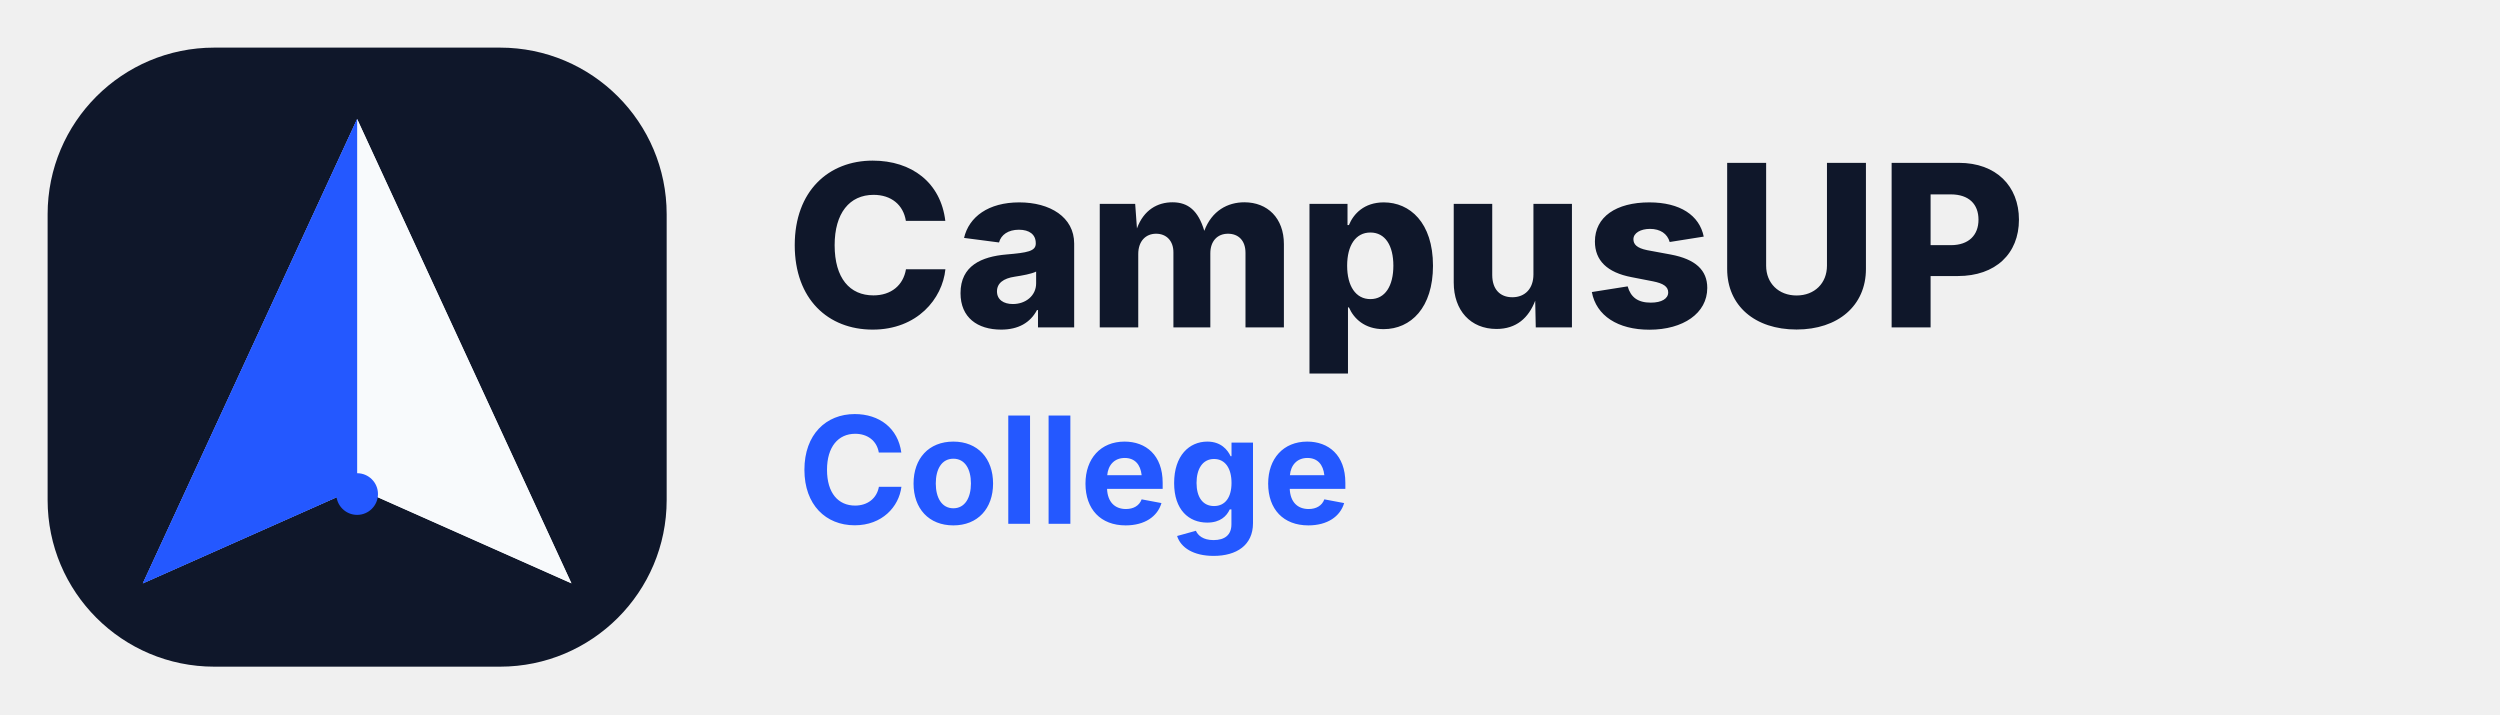
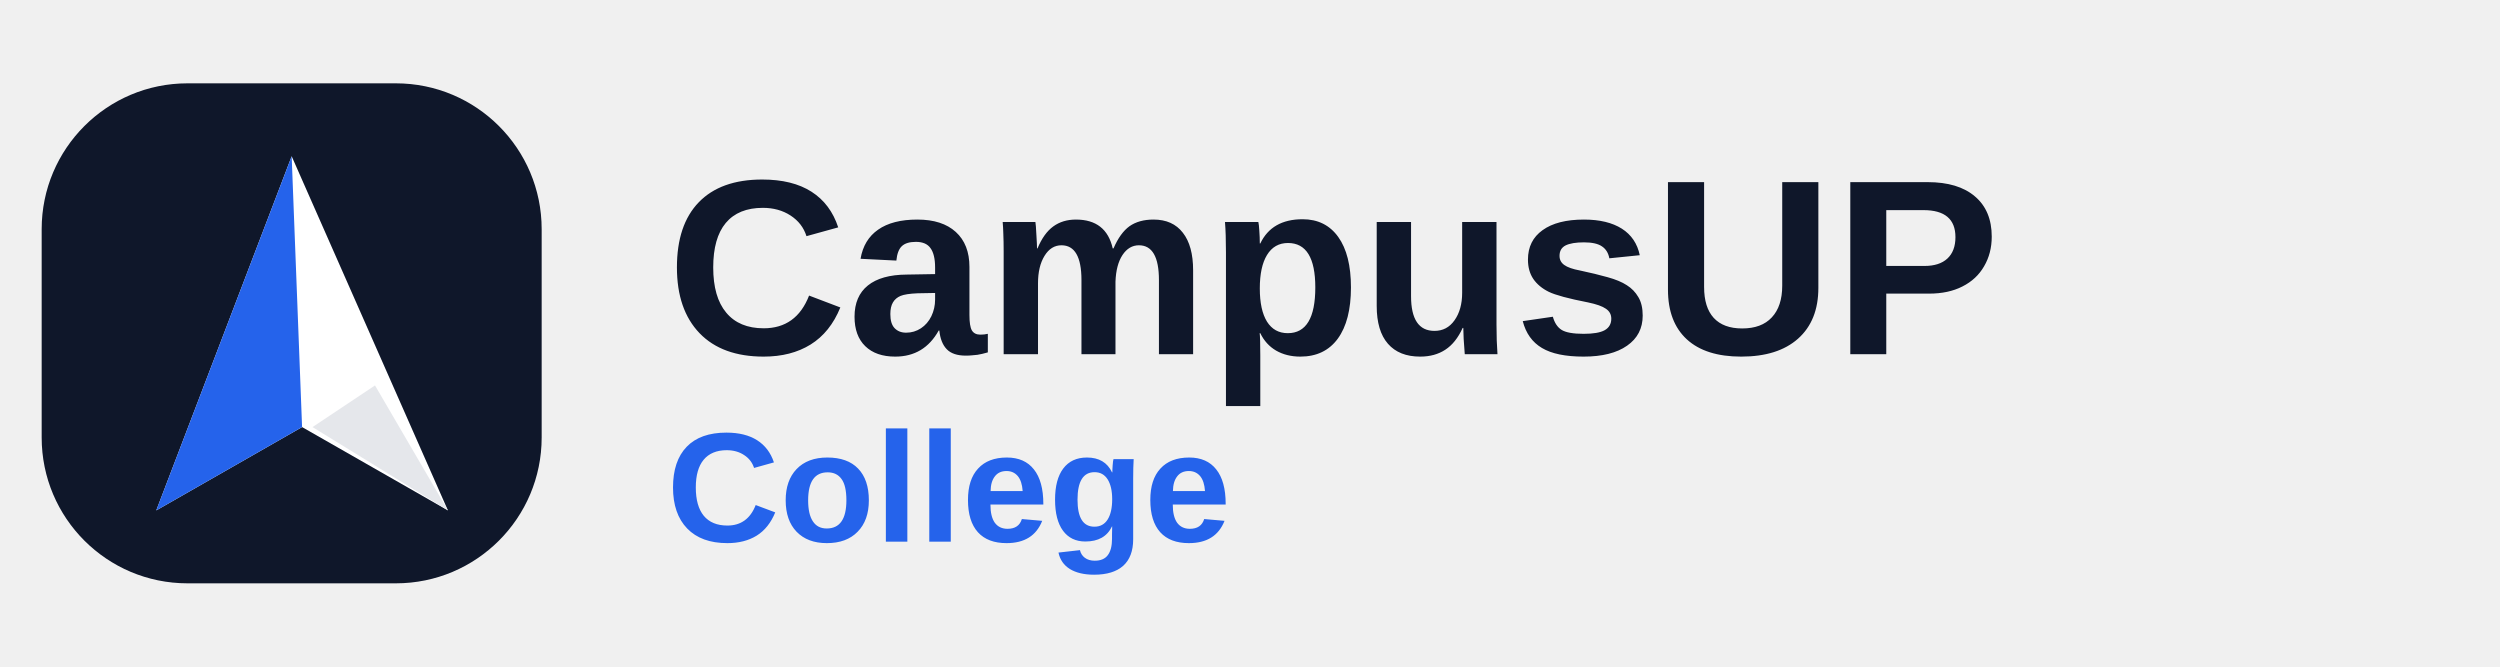
- <svg xmlns="http://www.w3.org/2000/svg" width="420" height="120" viewBox="0 0 420 120" fill="none">
-   <rect x="8" y="8" width="104" height="104" rx="28" fill="#0F172A" />
-   <path d="M60 20L96 98L60 82L24 98L60 20Z" fill="#FFFFFF" />
-   <path d="M60 20V82L24 98L60 20Z" fill="#2458FF" />
-   <path d="M60 20L96 98L60 82V20Z" fill="#F8FAFC" opacity="0.95" />
-   <path d="M60 20V82L24 98L60 20Z" fill="#2458FF" />
-   <circle cx="60" cy="83" r="3.5" fill="#2458FF" />
-   <text x="132" y="55" font-family="Inter, Arial, sans-serif" font-weight="800" font-size="38" fill="#0F172A">CampusUP</text>
-   <text x="134" y="88" font-family="Inter, Arial, sans-serif" font-weight="700" font-size="25" fill="#2458FF">College</text>
+ <svg xmlns="http://www.w3.org/2000/svg" width="240" height="64" viewBox="0 0 240 64" fill="none">
+   <rect x="4" y="8" width="48" height="48" rx="14" fill="#0F172A" />
+   <path d="M28 15L43 49L29 41L15 49L28 15Z" fill="white" />
+   <path d="M28 15L29 41L15 49L28 15Z" fill="#2563EB" />
+   <path d="M30 41L43 49L36 37L30 41Z" fill="#E5E7EB" />
+   <text x="64" y="34" font-family="Arial, sans-serif" font-size="24" font-weight="800" fill="#0F172A">CampusUP</text>
+   <text x="64" y="52" font-family="Arial, sans-serif" font-size="15" font-weight="700" fill="#2563EB">College</text>
</svg>
